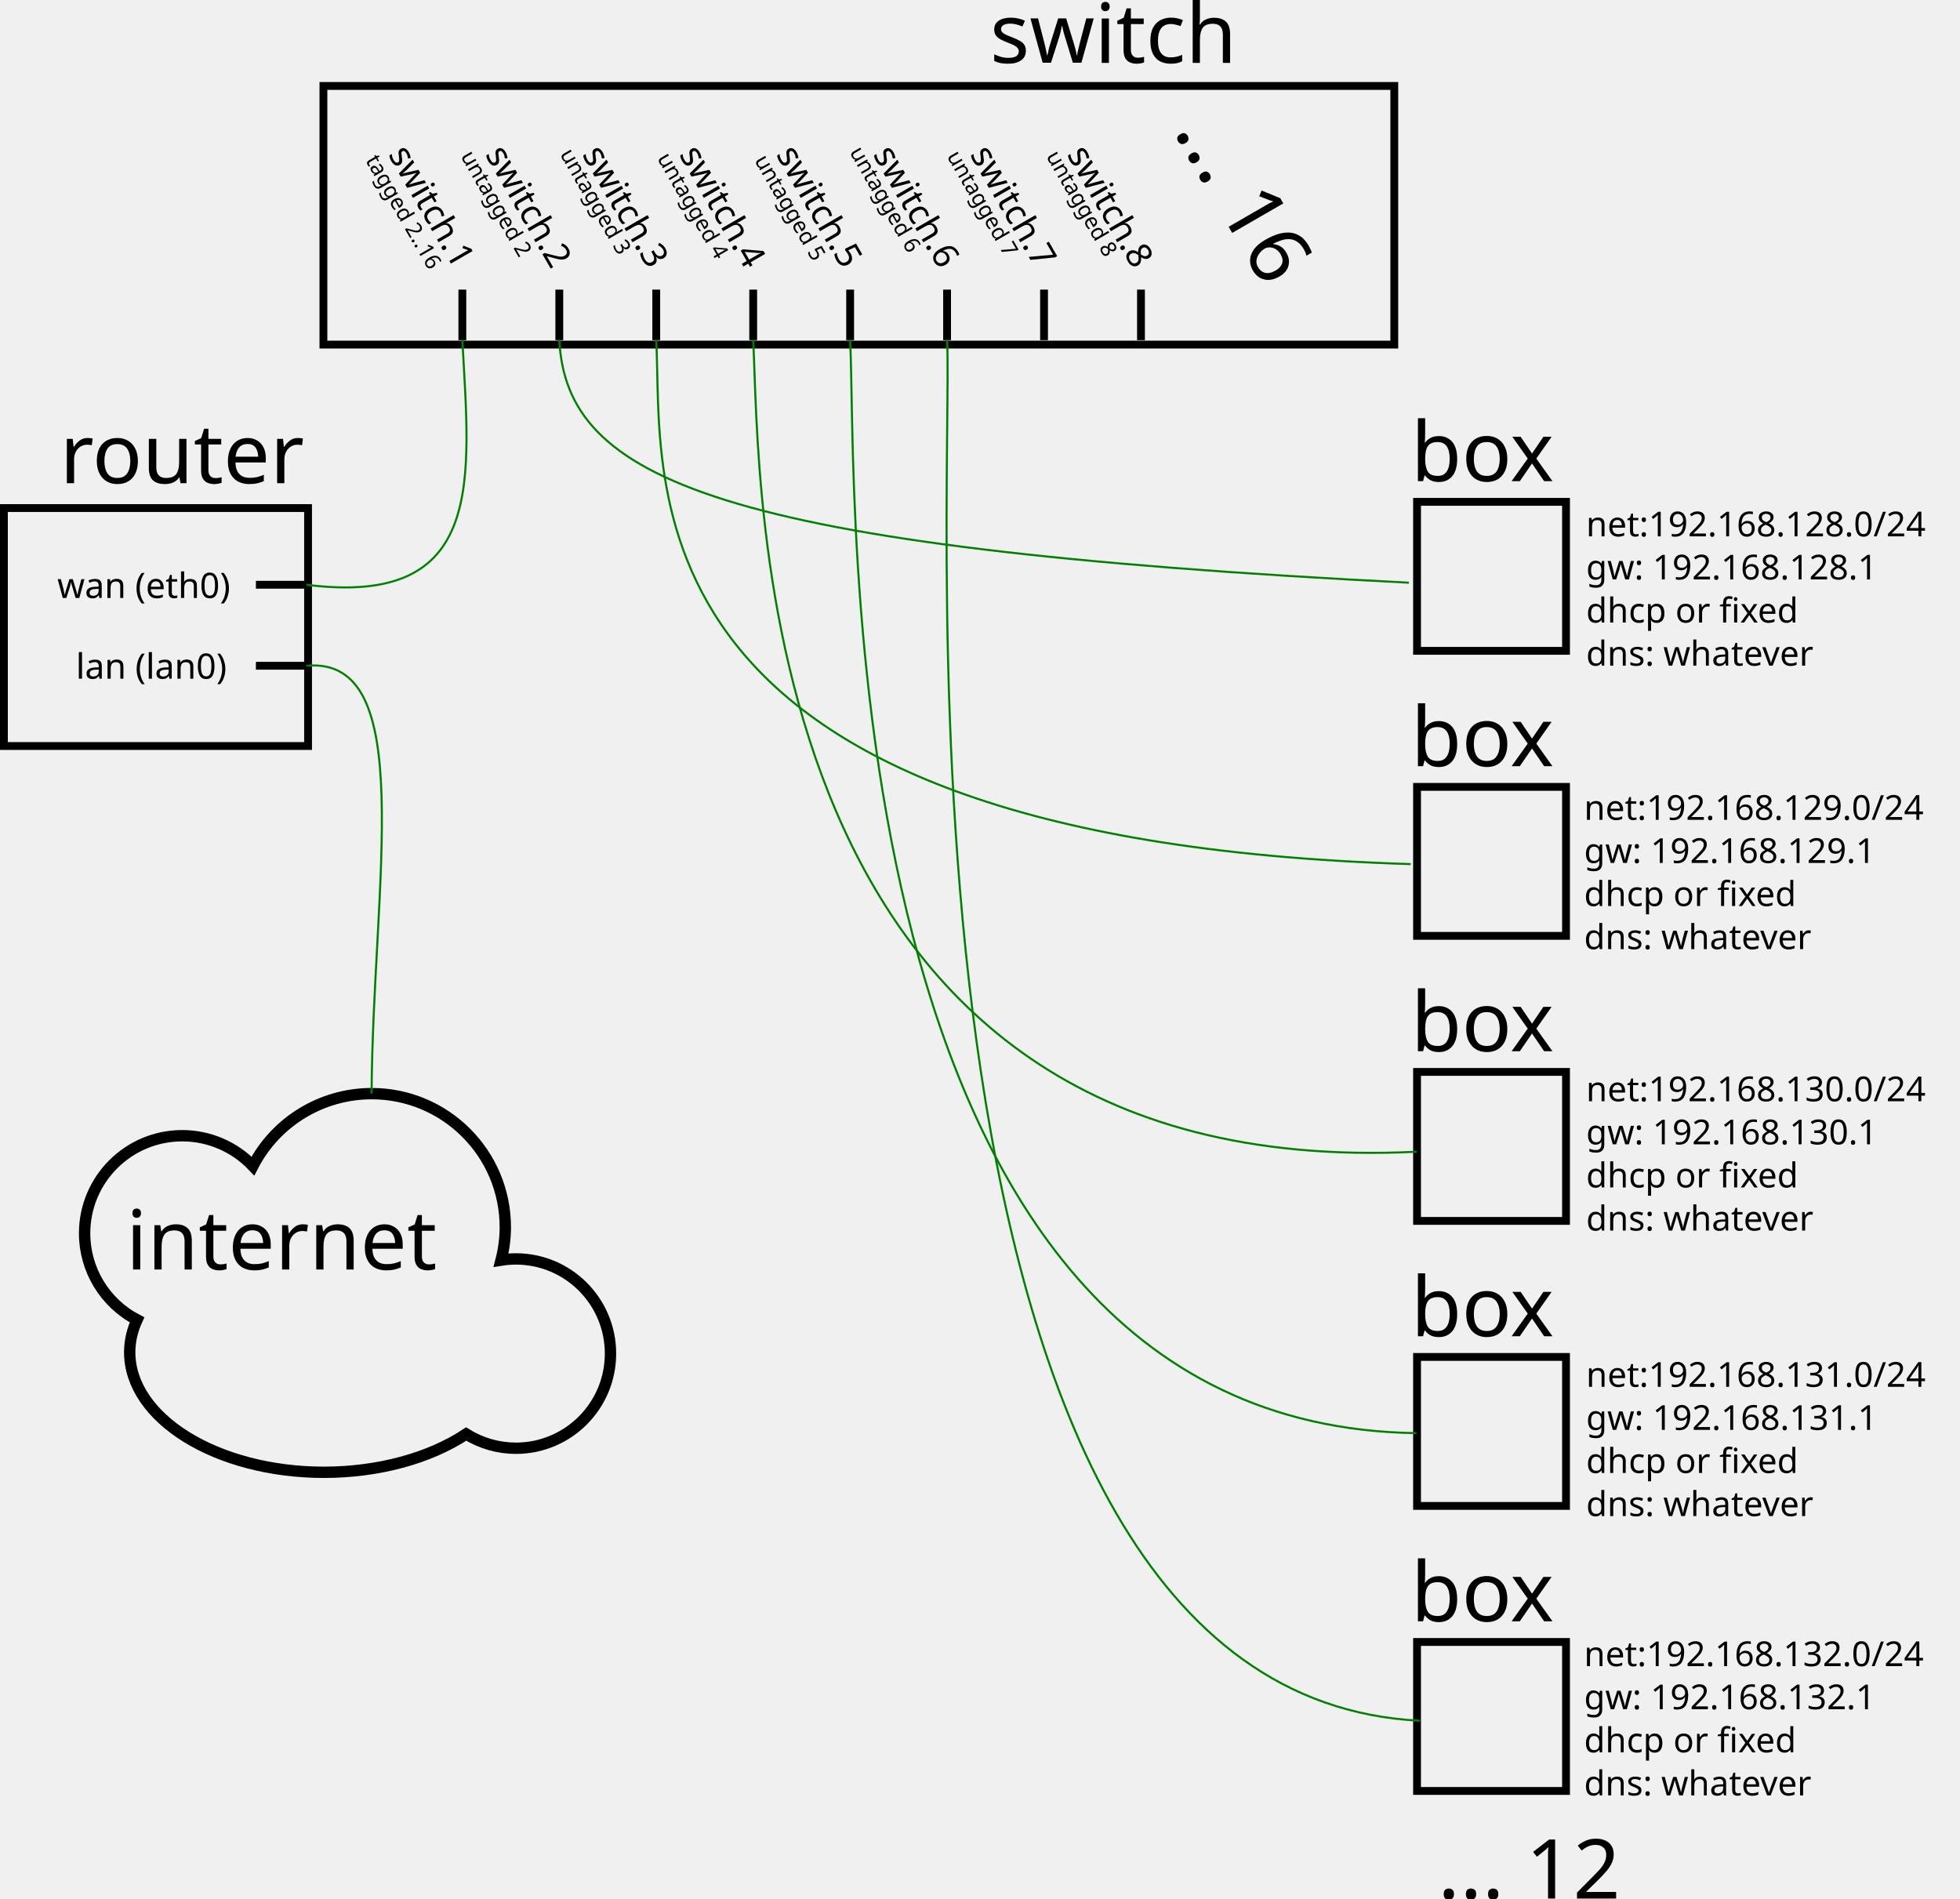
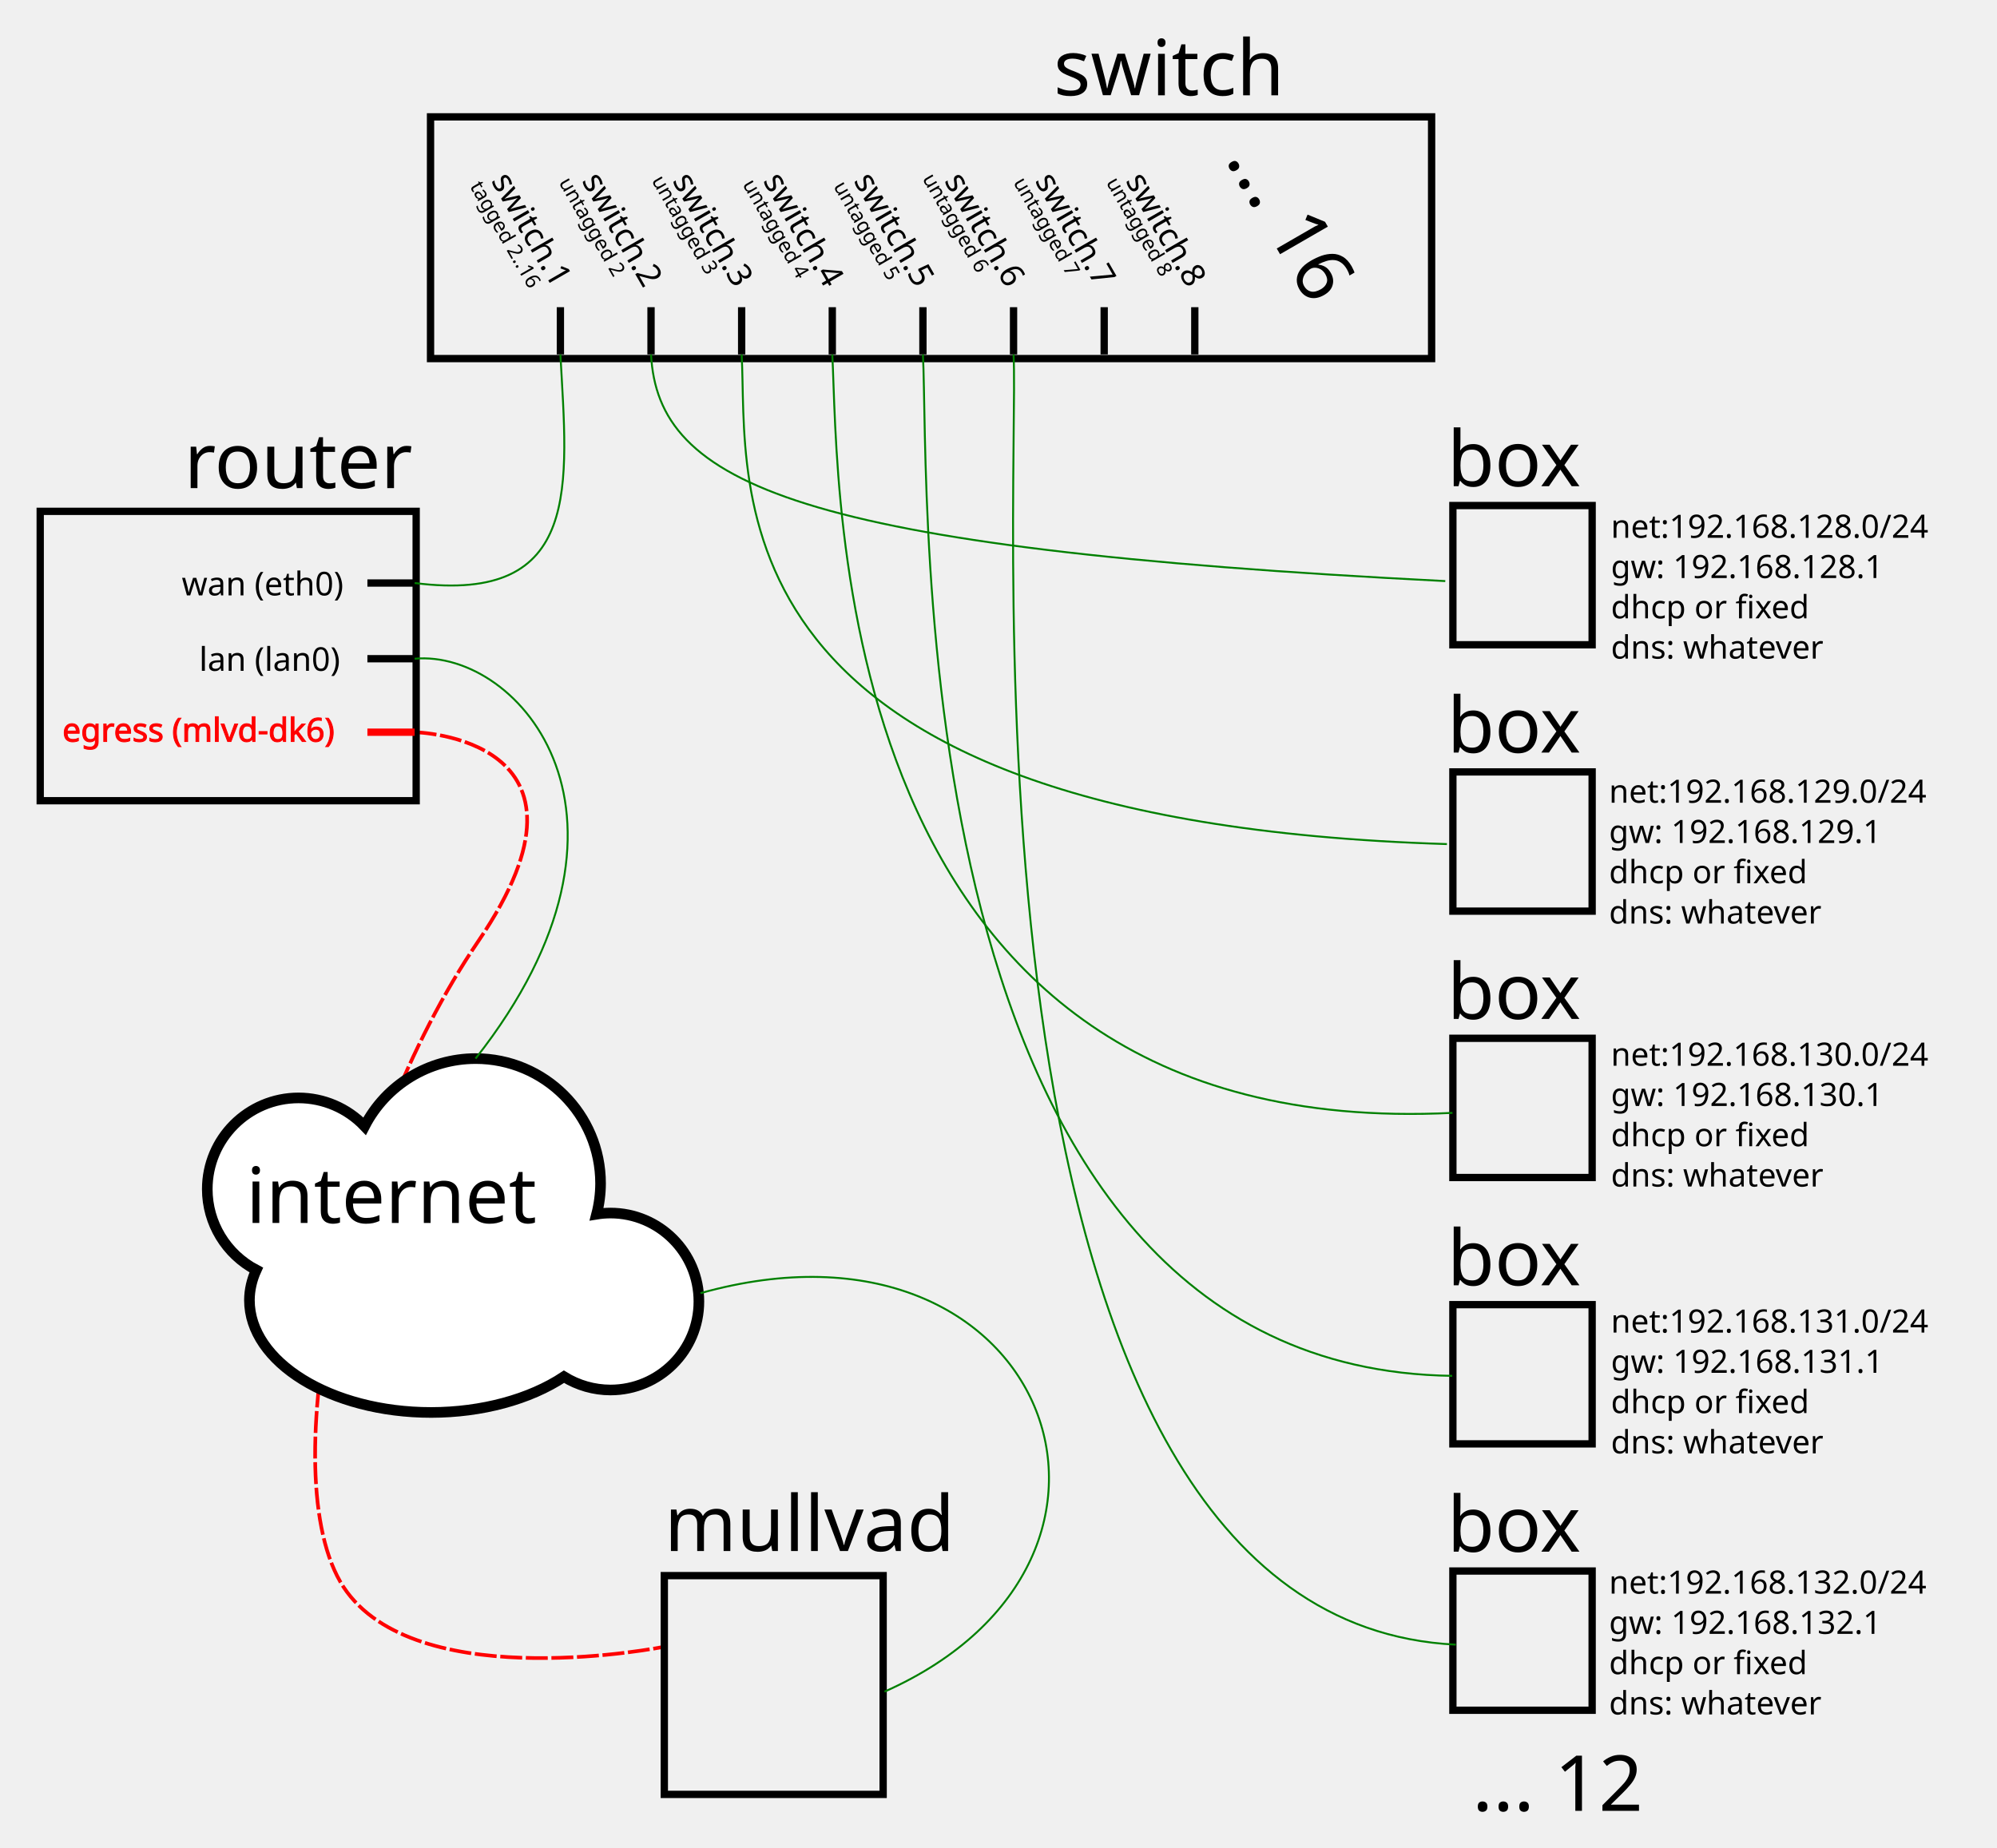
- <svg xmlns="http://www.w3.org/2000/svg" width="250.642mm" height="242.764mm" viewBox="0 0 250.642 242.764" version="1.1" id="svg8">
+ <svg xmlns="http://www.w3.org/2000/svg" width="273.177mm" height="252.764mm" viewBox="0 0 273.177 252.764" version="1.1" id="svg8">
  <defs id="defs2">
    </defs>
-   <g id="layer1" transform="translate(-5.320834,-51.32552)">
+   <g id="layer1" transform="translate(12.21411,-46.32552)">
+     <path style="fill:none;stroke:#ff0000;stroke-width:0.5;stroke-linecap:butt;stroke-linejoin:miter;stroke-miterlimit:4;stroke-dasharray:3, 0.5;stroke-dashoffset:0;stroke-opacity:1" d="m 44.507,146.509 c 0,0 27.763,0.617 8.709,28.592 -19.054,27.975 -28.455,74.947 -17.961,89.054 10.494,14.107 43.405,7.484 43.405,7.484" id="path949" />
    <rect style="fill:none;fill-opacity:1;stroke:#000000;stroke-width:1;stroke-miterlimit:4;stroke-dasharray:none;stroke-opacity:1" id="rect839" width="136.941" height="33.073" x="46.68" y="62.315" />
    <text xml:space="preserve" style="font-style:normal;font-weight:normal;font-size:10.583px;line-height:1.25;font-family:sans-serif;letter-spacing:0px;word-spacing:0px;fill:#000000;fill-opacity:1;stroke:none;stroke-width:0.265" x="131.914" y="59.366" id="text843">
      <tspan id="tspan841" x="131.914" y="59.366" style="stroke-width:0.265">switch</tspan>
    </text>
    <path style="fill:none;stroke:#000000;stroke-width:1;stroke-linecap:butt;stroke-linejoin:miter;stroke-miterlimit:4;stroke-dasharray:none;stroke-opacity:1" d="M 64.445,94.821 V 88.357" id="path845" />
    <path id="path847" d="M 76.843,94.821 V 88.357" style="fill:none;stroke:#000000;stroke-width:1;stroke-linecap:butt;stroke-linejoin:miter;stroke-miterlimit:4;stroke-dasharray:none;stroke-opacity:1" />
    <path style="fill:none;stroke:#000000;stroke-width:1;stroke-linecap:butt;stroke-linejoin:miter;stroke-miterlimit:4;stroke-dasharray:none;stroke-opacity:1" d="M 89.24,94.821 V 88.357" id="path849" />
    <path id="path851" d="M 138.831,94.821 V 88.357" style="fill:none;stroke:#000000;stroke-width:1;stroke-linecap:butt;stroke-linejoin:miter;stroke-miterlimit:4;stroke-dasharray:none;stroke-opacity:1" />
    <path style="fill:none;stroke:#000000;stroke-width:1;stroke-linecap:butt;stroke-linejoin:miter;stroke-miterlimit:4;stroke-dasharray:none;stroke-opacity:1" d="M 126.433,94.821 V 88.357" id="path853" />
    <path id="path855" d="M 114.035,94.821 V 88.357" style="fill:none;stroke:#000000;stroke-width:1;stroke-linecap:butt;stroke-linejoin:miter;stroke-miterlimit:4;stroke-dasharray:none;stroke-opacity:1" />
    <path style="fill:none;stroke:#000000;stroke-width:1;stroke-linecap:butt;stroke-linejoin:miter;stroke-miterlimit:4;stroke-dasharray:none;stroke-opacity:1" d="M 101.638,94.821 V 88.357" id="path857" />
    <path id="path859" d="M 151.228,94.821 V 88.357" style="fill:none;stroke:#000000;stroke-width:1;stroke-linecap:butt;stroke-linejoin:miter;stroke-miterlimit:4;stroke-dasharray:none;stroke-opacity:1" />
    <text xml:space="preserve" style="font-style:normal;font-weight:normal;font-size:4.478px;line-height:1.25;font-family:sans-serif;letter-spacing:0px;word-spacing:0px;fill:#000000;fill-opacity:1;stroke:none;stroke-width:0.112" x="88.981" y="-12.025" id="text863" transform="rotate(60)">
      <tspan id="tspan861" x="88.981" y="-12.025" style="stroke-width:0.112">switch.1</tspan>
    </text>
    <text transform="rotate(60)" id="text867" y="-76.445" x="126.174" style="font-style:normal;font-weight:normal;font-size:4.478px;line-height:1.25;font-family:sans-serif;letter-spacing:0px;word-spacing:0px;fill:#000000;fill-opacity:1;stroke:none;stroke-width:0.112" xml:space="preserve">
      <tspan style="stroke-width:0.112" y="-76.445" x="126.174" id="tspan865">switch.7</tspan>
    </text>
    <text xml:space="preserve" style="font-style:normal;font-weight:normal;font-size:4.478px;line-height:1.25;font-family:sans-serif;letter-spacing:0px;word-spacing:0px;fill:#000000;fill-opacity:1;stroke:none;stroke-width:0.112" x="119.975" y="-65.708" id="text871" transform="rotate(60)">
      <tspan id="tspan869" x="119.975" y="-65.708" style="stroke-width:0.112">switch.6</tspan>
    </text>
    <text transform="rotate(60)" id="text875" y="-54.971" x="113.776" style="font-style:normal;font-weight:normal;font-size:4.478px;line-height:1.25;font-family:sans-serif;letter-spacing:0px;word-spacing:0px;fill:#000000;fill-opacity:1;stroke:none;stroke-width:0.112" xml:space="preserve">
      <tspan style="stroke-width:0.112" y="-54.971" x="113.776" id="tspan873">switch.5</tspan>
    </text>
    <text xml:space="preserve" style="font-style:normal;font-weight:normal;font-size:4.478px;line-height:1.25;font-family:sans-serif;letter-spacing:0px;word-spacing:0px;fill:#000000;fill-opacity:1;stroke:none;stroke-width:0.112" x="107.577" y="-44.235" id="text879" transform="rotate(60)">
      <tspan id="tspan877" x="107.577" y="-44.235" style="stroke-width:0.112">switch.4</tspan>
    </text>
    <text transform="rotate(60)" id="text883" y="-33.498" x="101.379" style="font-style:normal;font-weight:normal;font-size:4.478px;line-height:1.25;font-family:sans-serif;letter-spacing:0px;word-spacing:0px;fill:#000000;fill-opacity:1;stroke:none;stroke-width:0.112" xml:space="preserve">
      <tspan style="stroke-width:0.112" y="-33.498" x="101.379" id="tspan881">switch.3</tspan>
    </text>
    <text xml:space="preserve" style="font-style:normal;font-weight:normal;font-size:4.478px;line-height:1.25;font-family:sans-serif;letter-spacing:0px;word-spacing:0px;fill:#000000;fill-opacity:1;stroke:none;stroke-width:0.112" x="95.18" y="-22.761" id="text887" transform="rotate(60)">
      <tspan id="tspan885" x="95.18" y="-22.761" style="stroke-width:0.112">switch.2</tspan>
    </text>
    <text transform="rotate(60)" id="text891" y="-87.181" x="132.373" style="font-style:normal;font-weight:normal;font-size:4.478px;line-height:1.25;font-family:sans-serif;letter-spacing:0px;word-spacing:0px;fill:#000000;fill-opacity:1;stroke:none;stroke-width:0.112" xml:space="preserve">
      <tspan style="stroke-width:0.112" y="-87.181" x="132.373" id="tspan889">switch.8</tspan>
    </text>
-     <rect style="fill:none;fill-opacity:1;stroke:#000000;stroke-width:1;stroke-miterlimit:4;stroke-dasharray:none;stroke-opacity:1" id="rect893" width="38.894" height="30.427" x="5.821" y="116.29" />
+     <rect style="fill:none;fill-opacity:1;stroke:#000000;stroke-width:1;stroke-miterlimit:4;stroke-dasharray:none;stroke-opacity:1" id="rect893" width="51.429" height="39.594" x="-6.714" y="116.29" />
    <path id="path895" d="m 44.507,126.098 h -6.463" style="fill:none;stroke:#000000;stroke-width:1;stroke-linecap:butt;stroke-linejoin:miter;stroke-miterlimit:4;stroke-dasharray:none;stroke-opacity:1" />
    <path style="fill:none;stroke:#000000;stroke-width:1;stroke-linecap:butt;stroke-linejoin:miter;stroke-miterlimit:4;stroke-dasharray:none;stroke-opacity:1" d="m 44.507,136.455 h -6.463" id="path897" />
    <text id="text901" y="138.109" x="15.028" style="font-style:normal;font-weight:normal;font-size:4.478px;line-height:1.25;font-family:sans-serif;letter-spacing:0px;word-spacing:0px;fill:#000000;fill-opacity:1;stroke:none;stroke-width:0.112" xml:space="preserve">
      <tspan style="stroke-width:0.112" y="138.109" x="15.028" id="tspan899">lan (lan0)</tspan>
    </text>
    <text xml:space="preserve" style="font-style:normal;font-weight:normal;font-size:4.478px;line-height:1.25;font-family:sans-serif;letter-spacing:0px;word-spacing:0px;fill:#000000;fill-opacity:1;stroke:none;stroke-width:0.112" x="12.647" y="127.791" id="text905">
      <tspan id="tspan903" x="12.647" y="127.791" style="stroke-width:0.112">wan (eth0)</tspan>
    </text>
    <text xml:space="preserve" style="font-style:normal;font-weight:normal;font-size:10.583px;line-height:1.25;font-family:sans-serif;letter-spacing:0px;word-spacing:0px;fill:#000000;fill-opacity:1;stroke:none;stroke-width:0.265" x="12.965" y="113.115" id="text909">
      <tspan id="tspan907" x="12.965" y="113.115" style="stroke-width:0.265">router</tspan>
    </text>
    <path style="fill:none;stroke:#008000;stroke-width:0.265;stroke-linecap:butt;stroke-linejoin:miter;stroke-miterlimit:4;stroke-dasharray:none;stroke-opacity:1" d="M 44.507,126.098 C 67.595,129.037 65.396,112.546 64.445,94.821" id="path911" />
    <text xml:space="preserve" style="font-style:normal;font-weight:normal;font-size:10.583px;line-height:1.25;font-family:sans-serif;letter-spacing:0px;word-spacing:0px;fill:#000000;fill-opacity:1;stroke:none;stroke-width:0.265" x="136.674" y="-100.51" id="text915" transform="rotate(60)">
      <tspan id="tspan913" x="136.674" y="-100.51" style="stroke-width:0.265">... 16</tspan>
    </text>
    <g id="g1117" transform="translate(3.96875,-6.680705)">
      <rect style="fill:none;fill-opacity:1;stroke:#000000;stroke-width:1;stroke-miterlimit:4;stroke-dasharray:none;stroke-opacity:1" id="rect1081" width="19.05" height="19.05" x="182.562" y="158.623" />
      <text xml:space="preserve" style="font-style:normal;font-weight:normal;font-size:10.583px;line-height:1.25;font-family:sans-serif;letter-spacing:0px;word-spacing:0px;fill:#000000;fill-opacity:1;stroke:none;stroke-width:0.265" x="181.769" y="155.977" id="text1085">
        <tspan id="tspan1083" x="181.769" y="155.977" style="stroke-width:0.265">box</tspan>
      </text>
    </g>
    <g id="g1122" transform="translate(3.96875,-7.276041)">
      <rect y="195.665" x="182.562" height="19.05" width="19.05" id="rect1087" style="fill:none;fill-opacity:1;stroke:#000000;stroke-width:1;stroke-miterlimit:4;stroke-dasharray:none;stroke-opacity:1" />
      <text id="text1091" y="193.019" x="181.769" style="font-style:normal;font-weight:normal;font-size:10.583px;line-height:1.25;font-family:sans-serif;letter-spacing:0px;word-spacing:0px;fill:#000000;fill-opacity:1;stroke:none;stroke-width:0.265" xml:space="preserve">
        <tspan style="stroke-width:0.265" y="193.019" x="181.769" id="tspan1089">box</tspan>
      </text>
    </g>
    <g id="g1127" transform="translate(3.96875,-7.87137)">
      <rect style="fill:none;fill-opacity:1;stroke:#000000;stroke-width:1;stroke-miterlimit:4;stroke-dasharray:none;stroke-opacity:1" id="rect1093" width="19.05" height="19.05" x="182.562" y="232.706" />
      <text xml:space="preserve" style="font-style:normal;font-weight:normal;font-size:10.583px;line-height:1.25;font-family:sans-serif;letter-spacing:0px;word-spacing:0px;fill:#000000;fill-opacity:1;stroke:none;stroke-width:0.265" x="181.769" y="230.061" id="text1097">
        <tspan id="tspan1095" x="181.769" y="230.061" style="stroke-width:0.265">box</tspan>
      </text>
    </g>
    <text xml:space="preserve" style="font-style:normal;font-weight:normal;font-size:10.583px;line-height:1.25;font-family:sans-serif;letter-spacing:0px;word-spacing:0px;fill:#000000;fill-opacity:1;stroke:none;stroke-width:0.265" x="189.177" y="294.09" id="text1101">
      <tspan id="tspan1099" x="189.177" y="294.09" style="stroke-width:0.265">... 12</tspan>
    </text>
    <g id="g1135" transform="translate(3.96875,-43.12708)">
      <rect y="158.623" x="182.562" height="19.05" width="19.05" id="rect1129" style="fill:none;fill-opacity:1;stroke:#000000;stroke-width:1;stroke-miterlimit:4;stroke-dasharray:none;stroke-opacity:1" />
      <text id="text1133" y="155.977" x="181.769" style="font-style:normal;font-weight:normal;font-size:10.583px;line-height:1.25;font-family:sans-serif;letter-spacing:0px;word-spacing:0px;fill:#000000;fill-opacity:1;stroke:none;stroke-width:0.265" xml:space="preserve">
        <tspan style="stroke-width:0.265" y="155.977" x="181.769" id="tspan1131">box</tspan>
      </text>
    </g>
    <g transform="translate(3.96875,28.575)" id="g1143">
      <rect y="232.706" x="182.562" height="19.05" width="19.05" id="rect1137" style="fill:none;fill-opacity:1;stroke:#000000;stroke-width:1;stroke-miterlimit:4;stroke-dasharray:none;stroke-opacity:1" />
      <text id="text1141" y="230.061" x="181.769" style="font-style:normal;font-weight:normal;font-size:10.583px;line-height:1.25;font-family:sans-serif;letter-spacing:0px;word-spacing:0px;fill:#000000;fill-opacity:1;stroke:none;stroke-width:0.265" xml:space="preserve">
        <tspan style="stroke-width:0.265" y="230.061" x="181.769" id="tspan1139">box</tspan>
      </text>
    </g>
    <path id="path1147" d="M 185.492,125.833 C 96.516,121.336 77.793,112.546 76.843,94.821" style="fill:none;stroke:#008000;stroke-width:0.265;stroke-linecap:butt;stroke-linejoin:miter;stroke-miterlimit:4;stroke-dasharray:none;stroke-opacity:1" />
    <path style="fill:none;stroke:#008000;stroke-width:0.265;stroke-linecap:butt;stroke-linejoin:miter;stroke-miterlimit:4;stroke-dasharray:none;stroke-opacity:1" d="M 185.719,161.817 C 83.394,158.67 90.191,112.546 89.24,94.821" id="path1149" />
    <path id="path1151" d="M 186.475,198.594 C 100.554,202.856 102.588,112.546 101.638,94.821" style="fill:none;stroke:#008000;stroke-width:0.265;stroke-linecap:butt;stroke-linejoin:miter;stroke-miterlimit:4;stroke-dasharray:none;stroke-opacity:1" />
    <path style="fill:none;stroke:#008000;stroke-width:0.265;stroke-linecap:butt;stroke-linejoin:miter;stroke-miterlimit:4;stroke-dasharray:none;stroke-opacity:1" d="M 186.437,234.577 C 110.306,233.547 114.986,112.546 114.035,94.821" id="path1153" />
    <path id="path1155" d="M 186.928,271.354 C 116.883,267.943 127.384,112.546 126.433,94.821" style="fill:none;stroke:#008000;stroke-width:0.265;stroke-linecap:butt;stroke-linejoin:miter;stroke-miterlimit:4;stroke-dasharray:none;stroke-opacity:1" />
    <text xml:space="preserve" style="font-style:normal;font-weight:normal;font-size:4.408px;line-height:1.25;font-family:sans-serif;letter-spacing:0px;word-spacing:0px;fill:#000000;fill-opacity:1;stroke:none;stroke-width:0.11" x="208.146" y="119.909" id="text1159">
      <tspan x="208.146" y="119.909" style="stroke-width:0.11" id="tspan1161">net:192.168.128.0/24</tspan>
      <tspan x="208.146" y="125.419" style="stroke-width:0.11" id="tspan1163">gw: 192.168.128.1</tspan>
      <tspan x="208.146" y="130.929" style="stroke-width:0.11" id="tspan1275">dhcp or fixed</tspan>
      <tspan x="208.146" y="136.439" style="stroke-width:0.11" id="tspan1277">dns: whatever</tspan>
      <tspan x="208.146" y="141.95" style="stroke-width:0.11" id="tspan1273" />
    </text>
-     <path style="fill:none;fill-opacity:1;stroke:#000000;stroke-width:1.452;stroke-miterlimit:4;stroke-dasharray:none;stroke-opacity:1" d="m 52.838,191.167 a 17.1,17.1 0 0 0 -15.176,9.253 12.489,12.489 0 0 0 -9.033,-3.873 12.489,12.489 0 0 0 -12.489,12.489 12.489,12.489 0 0 0 6.702,11.057 24.871,15.371 0 0 0 -0.937,4.122 24.871,15.371 0 0 0 24.871,15.371 24.871,15.371 0 0 0 18.156,-4.894 12.105,12.105 0 0 0 6.353,1.819 12.105,12.105 0 0 0 12.105,-12.105 12.105,12.105 0 0 0 -12.105,-12.105 12.105,12.105 0 0 0 -1.888,0.156 17.1,17.1 0 0 0 0.543,-4.191 17.1,17.1 0 0 0 -17.1,-17.1 z" id="path1197" />
+     <path style="fill:#ffffff;fill-opacity:1;stroke:#000000;stroke-width:1.452;stroke-miterlimit:4;stroke-dasharray:none;stroke-opacity:1" d="m 52.838,191.167 a 17.1,17.1 0 0 0 -15.176,9.253 12.489,12.489 0 0 0 -9.033,-3.873 12.489,12.489 0 0 0 -12.489,12.489 12.489,12.489 0 0 0 6.702,11.057 24.871,15.371 0 0 0 -0.937,4.122 24.871,15.371 0 0 0 24.871,15.371 24.871,15.371 0 0 0 18.156,-4.894 12.105,12.105 0 0 0 6.353,1.819 12.105,12.105 0 0 0 12.105,-12.105 12.105,12.105 0 0 0 -12.105,-12.105 12.105,12.105 0 0 0 -1.888,0.156 17.1,17.1 0 0 0 0.543,-4.191 17.1,17.1 0 0 0 -17.1,-17.1 z" id="path1197" />
    <text xml:space="preserve" style="font-style:normal;font-weight:normal;font-size:10.583px;line-height:1.25;font-family:sans-serif;letter-spacing:0px;word-spacing:0px;fill:#000000;fill-opacity:1;stroke:none;stroke-width:0.265" x="21.431" y="213.656" id="text1208">
      <tspan id="tspan1206" x="21.431" y="213.656" style="stroke-width:0.265">internet</tspan>
    </text>
-     <path id="path1210" d="m 44.507,136.455 c 14.357,-1.294 8.488,27.723 8.331,54.712" style="fill:none;stroke:#008000;stroke-width:0.265;stroke-linecap:butt;stroke-linejoin:miter;stroke-miterlimit:4;stroke-dasharray:none;stroke-opacity:1" />
+     <path id="path1210" d="m 44.507,136.455 c 14.357,-1.294 34.306,21.736 8.331,54.712" style="fill:none;stroke:#008000;stroke-width:0.265;stroke-linecap:butt;stroke-linejoin:miter;stroke-miterlimit:4;stroke-dasharray:none;stroke-opacity:1" />
    <text transform="rotate(60)" id="text1233" y="-9.139" x="88.205" style="font-style:normal;font-weight:normal;font-size:2.794px;line-height:1.25;font-family:sans-serif;letter-spacing:0px;word-spacing:0px;fill:#000000;fill-opacity:1;stroke:none;stroke-width:0.07" xml:space="preserve">
      <tspan style="stroke-width:0.07" y="-9.139" x="88.205" id="tspan1231">tagged 2..16</tspan>
    </text>
    <text xml:space="preserve" style="font-style:normal;font-weight:normal;font-size:2.794px;line-height:1.25;font-family:sans-serif;letter-spacing:0px;word-spacing:0px;fill:#000000;fill-opacity:1;stroke:none;stroke-width:0.07" x="93.832" y="-19.943" id="text1237" transform="rotate(60)">
      <tspan id="tspan1235" x="93.832" y="-19.943" style="stroke-width:0.07">untagged 2</tspan>
    </text>
    <text transform="rotate(60)" id="text1241" y="-31.074" x="99.953" style="font-style:normal;font-weight:normal;font-size:2.794px;line-height:1.25;font-family:sans-serif;letter-spacing:0px;word-spacing:0px;fill:#000000;fill-opacity:1;stroke:none;stroke-width:0.07" xml:space="preserve">
      <tspan style="stroke-width:0.07" y="-31.074" x="99.953" id="tspan1239">untagged 3</tspan>
    </text>
    <text xml:space="preserve" style="font-style:normal;font-weight:normal;font-size:2.794px;line-height:1.25;font-family:sans-serif;letter-spacing:0px;word-spacing:0px;fill:#000000;fill-opacity:1;stroke:none;stroke-width:0.07" x="106.629" y="-41.579" id="text1245" transform="rotate(60)">
      <tspan id="tspan1243" x="106.629" y="-41.579" style="stroke-width:0.07">untagged 4</tspan>
    </text>
    <text transform="rotate(60)" id="text1249" y="-52.216" x="113.075" style="font-style:normal;font-weight:normal;font-size:2.794px;line-height:1.25;font-family:sans-serif;letter-spacing:0px;word-spacing:0px;fill:#000000;fill-opacity:1;stroke:none;stroke-width:0.07" xml:space="preserve">
      <tspan style="stroke-width:0.07" y="-52.216" x="113.075" id="tspan1247">untagged 5</tspan>
    </text>
    <text xml:space="preserve" style="font-style:normal;font-weight:normal;font-size:2.794px;line-height:1.25;font-family:sans-serif;letter-spacing:0px;word-spacing:0px;fill:#000000;fill-opacity:1;stroke:none;stroke-width:0.07" x="118.244" y="-63.285" id="text1253" transform="rotate(60)">
      <tspan id="tspan1251" x="118.244" y="-63.285" style="stroke-width:0.07">untagged 6</tspan>
    </text>
    <text transform="rotate(60)" id="text1257" y="-73.79" x="124.92" style="font-style:normal;font-weight:normal;font-size:2.794px;line-height:1.25;font-family:sans-serif;letter-spacing:0px;word-spacing:0px;fill:#000000;fill-opacity:1;stroke:none;stroke-width:0.07" xml:space="preserve">
      <tspan style="stroke-width:0.07" y="-73.79" x="124.92" id="tspan1255">untagged 7</tspan>
    </text>
    <text xml:space="preserve" style="font-style:normal;font-weight:normal;font-size:2.794px;line-height:1.25;font-family:sans-serif;letter-spacing:0px;word-spacing:0px;fill:#000000;fill-opacity:1;stroke:none;stroke-width:0.07" x="131.27" y="-84.789" id="text1261" transform="rotate(60)">
      <tspan id="tspan1259" x="131.27" y="-84.789" style="stroke-width:0.07">untagged 8</tspan>
    </text>
    <text id="text1289" y="156.156" x="207.882" style="font-style:normal;font-weight:normal;font-size:4.408px;line-height:1.25;font-family:sans-serif;letter-spacing:0px;word-spacing:0px;fill:#000000;fill-opacity:1;stroke:none;stroke-width:0.11" xml:space="preserve">
      <tspan id="tspan1279" style="stroke-width:0.11" y="156.156" x="207.882">net:192.168.129.0/24</tspan>
      <tspan id="tspan1281" style="stroke-width:0.11" y="161.667" x="207.882">gw: 192.168.129.1</tspan>
      <tspan id="tspan1283" style="stroke-width:0.11" y="167.177" x="207.882">dhcp or fixed</tspan>
      <tspan id="tspan1285" style="stroke-width:0.11" y="172.687" x="207.882">dns: whatever</tspan>
      <tspan id="tspan1287" style="stroke-width:0.11" y="178.198" x="207.882" />
    </text>
    <text xml:space="preserve" style="font-style:normal;font-weight:normal;font-size:4.408px;line-height:1.25;font-family:sans-serif;letter-spacing:0px;word-spacing:0px;fill:#000000;fill-opacity:1;stroke:none;stroke-width:0.11" x="208.146" y="192.14" id="text1301">
      <tspan x="208.146" y="192.14" style="stroke-width:0.11" id="tspan1291">net:192.168.130.0/24</tspan>
      <tspan x="208.146" y="197.65" style="stroke-width:0.11" id="tspan1293">gw: 192.168.130.1</tspan>
      <tspan x="208.146" y="203.16" style="stroke-width:0.11" id="tspan1295">dhcp or fixed</tspan>
      <tspan x="208.146" y="208.671" style="stroke-width:0.11" id="tspan1297">dns: whatever</tspan>
      <tspan x="208.146" y="214.181" style="stroke-width:0.11" id="tspan1299" />
    </text>
    <text id="text1313" y="228.652" x="208.146" style="font-style:normal;font-weight:normal;font-size:4.408px;line-height:1.25;font-family:sans-serif;letter-spacing:0px;word-spacing:0px;fill:#000000;fill-opacity:1;stroke:none;stroke-width:0.11" xml:space="preserve">
      <tspan id="tspan1303" style="stroke-width:0.11" y="228.652" x="208.146">net:192.168.131.0/24</tspan>
      <tspan id="tspan1305" style="stroke-width:0.11" y="234.163" x="208.146">gw: 192.168.131.1</tspan>
      <tspan id="tspan1307" style="stroke-width:0.11" y="239.673" x="208.146">dhcp or fixed</tspan>
      <tspan id="tspan1309" style="stroke-width:0.11" y="245.183" x="208.146">dns: whatever</tspan>
      <tspan id="tspan1311" style="stroke-width:0.11" y="250.693" x="208.146" />
    </text>
    <text xml:space="preserve" style="font-style:normal;font-weight:normal;font-size:4.408px;line-height:1.25;font-family:sans-serif;letter-spacing:0px;word-spacing:0px;fill:#000000;fill-opacity:1;stroke:none;stroke-width:0.11" x="207.882" y="264.371" id="text1325">
      <tspan x="207.882" y="264.371" style="stroke-width:0.11" id="tspan1315">net:192.168.132.0/24</tspan>
      <tspan x="207.882" y="269.881" style="stroke-width:0.11" id="tspan1317">gw: 192.168.132.1</tspan>
      <tspan x="207.882" y="275.392" style="stroke-width:0.11" id="tspan1319">dhcp or fixed</tspan>
      <tspan x="207.882" y="280.902" style="stroke-width:0.11" id="tspan1321">dns: whatever</tspan>
      <tspan x="207.882" y="286.412" style="stroke-width:0.11" id="tspan1323" />
    </text>
+     <path id="path933" d="m 44.507,146.509 h -6.463" style="fill:#ff0000;stroke:#ff0000;stroke-width:1;stroke-linecap:butt;stroke-linejoin:miter;stroke-miterlimit:4;stroke-dasharray:none;stroke-opacity:1" />
+     <text xml:space="preserve" style="font-style:normal;font-weight:normal;font-size:4.478px;line-height:1.25;font-family:sans-serif;letter-spacing:0px;word-spacing:0px;fill:#ff0000;fill-opacity:1;stroke:#ff0000;stroke-width:0.112;" x="-3.681" y="147.789" id="text937">
+       <tspan id="tspan935" x="-3.681" y="147.789" style="stroke-width:0.112;stroke:#ff0000;fill:#ff0000;">egress (mlvd-dk6)</tspan>
+     </text>
+     <rect style="fill:none;fill-opacity:1;stroke:#000000;stroke-width:1;stroke-miterlimit:4;stroke-dasharray:none;stroke-opacity:1" id="rect939" width="29.934" height="29.934" x="78.66" y="261.91" />
+     <text xml:space="preserve" style="font-style:normal;font-weight:normal;font-size:10.583px;line-height:1.25;font-family:sans-serif;letter-spacing:0px;word-spacing:0px;fill:#000000;fill-opacity:1;stroke:none;stroke-width:0.265" x="78.66" y="258.543" id="text943">
+       <tspan x="78.66" y="258.543" style="stroke-width:0.265" id="tspan945">mullvad</tspan>
+     </text>
+     <path style="fill:none;stroke:#008000;stroke-width:0.265;stroke-linecap:butt;stroke-linejoin:miter;stroke-miterlimit:4;stroke-dasharray:none;stroke-opacity:1" d="m 83.608,223.264 c 47.285,-13.268 66.111,36.329 25.169,54.525" id="path951" />
  </g>
</svg>
